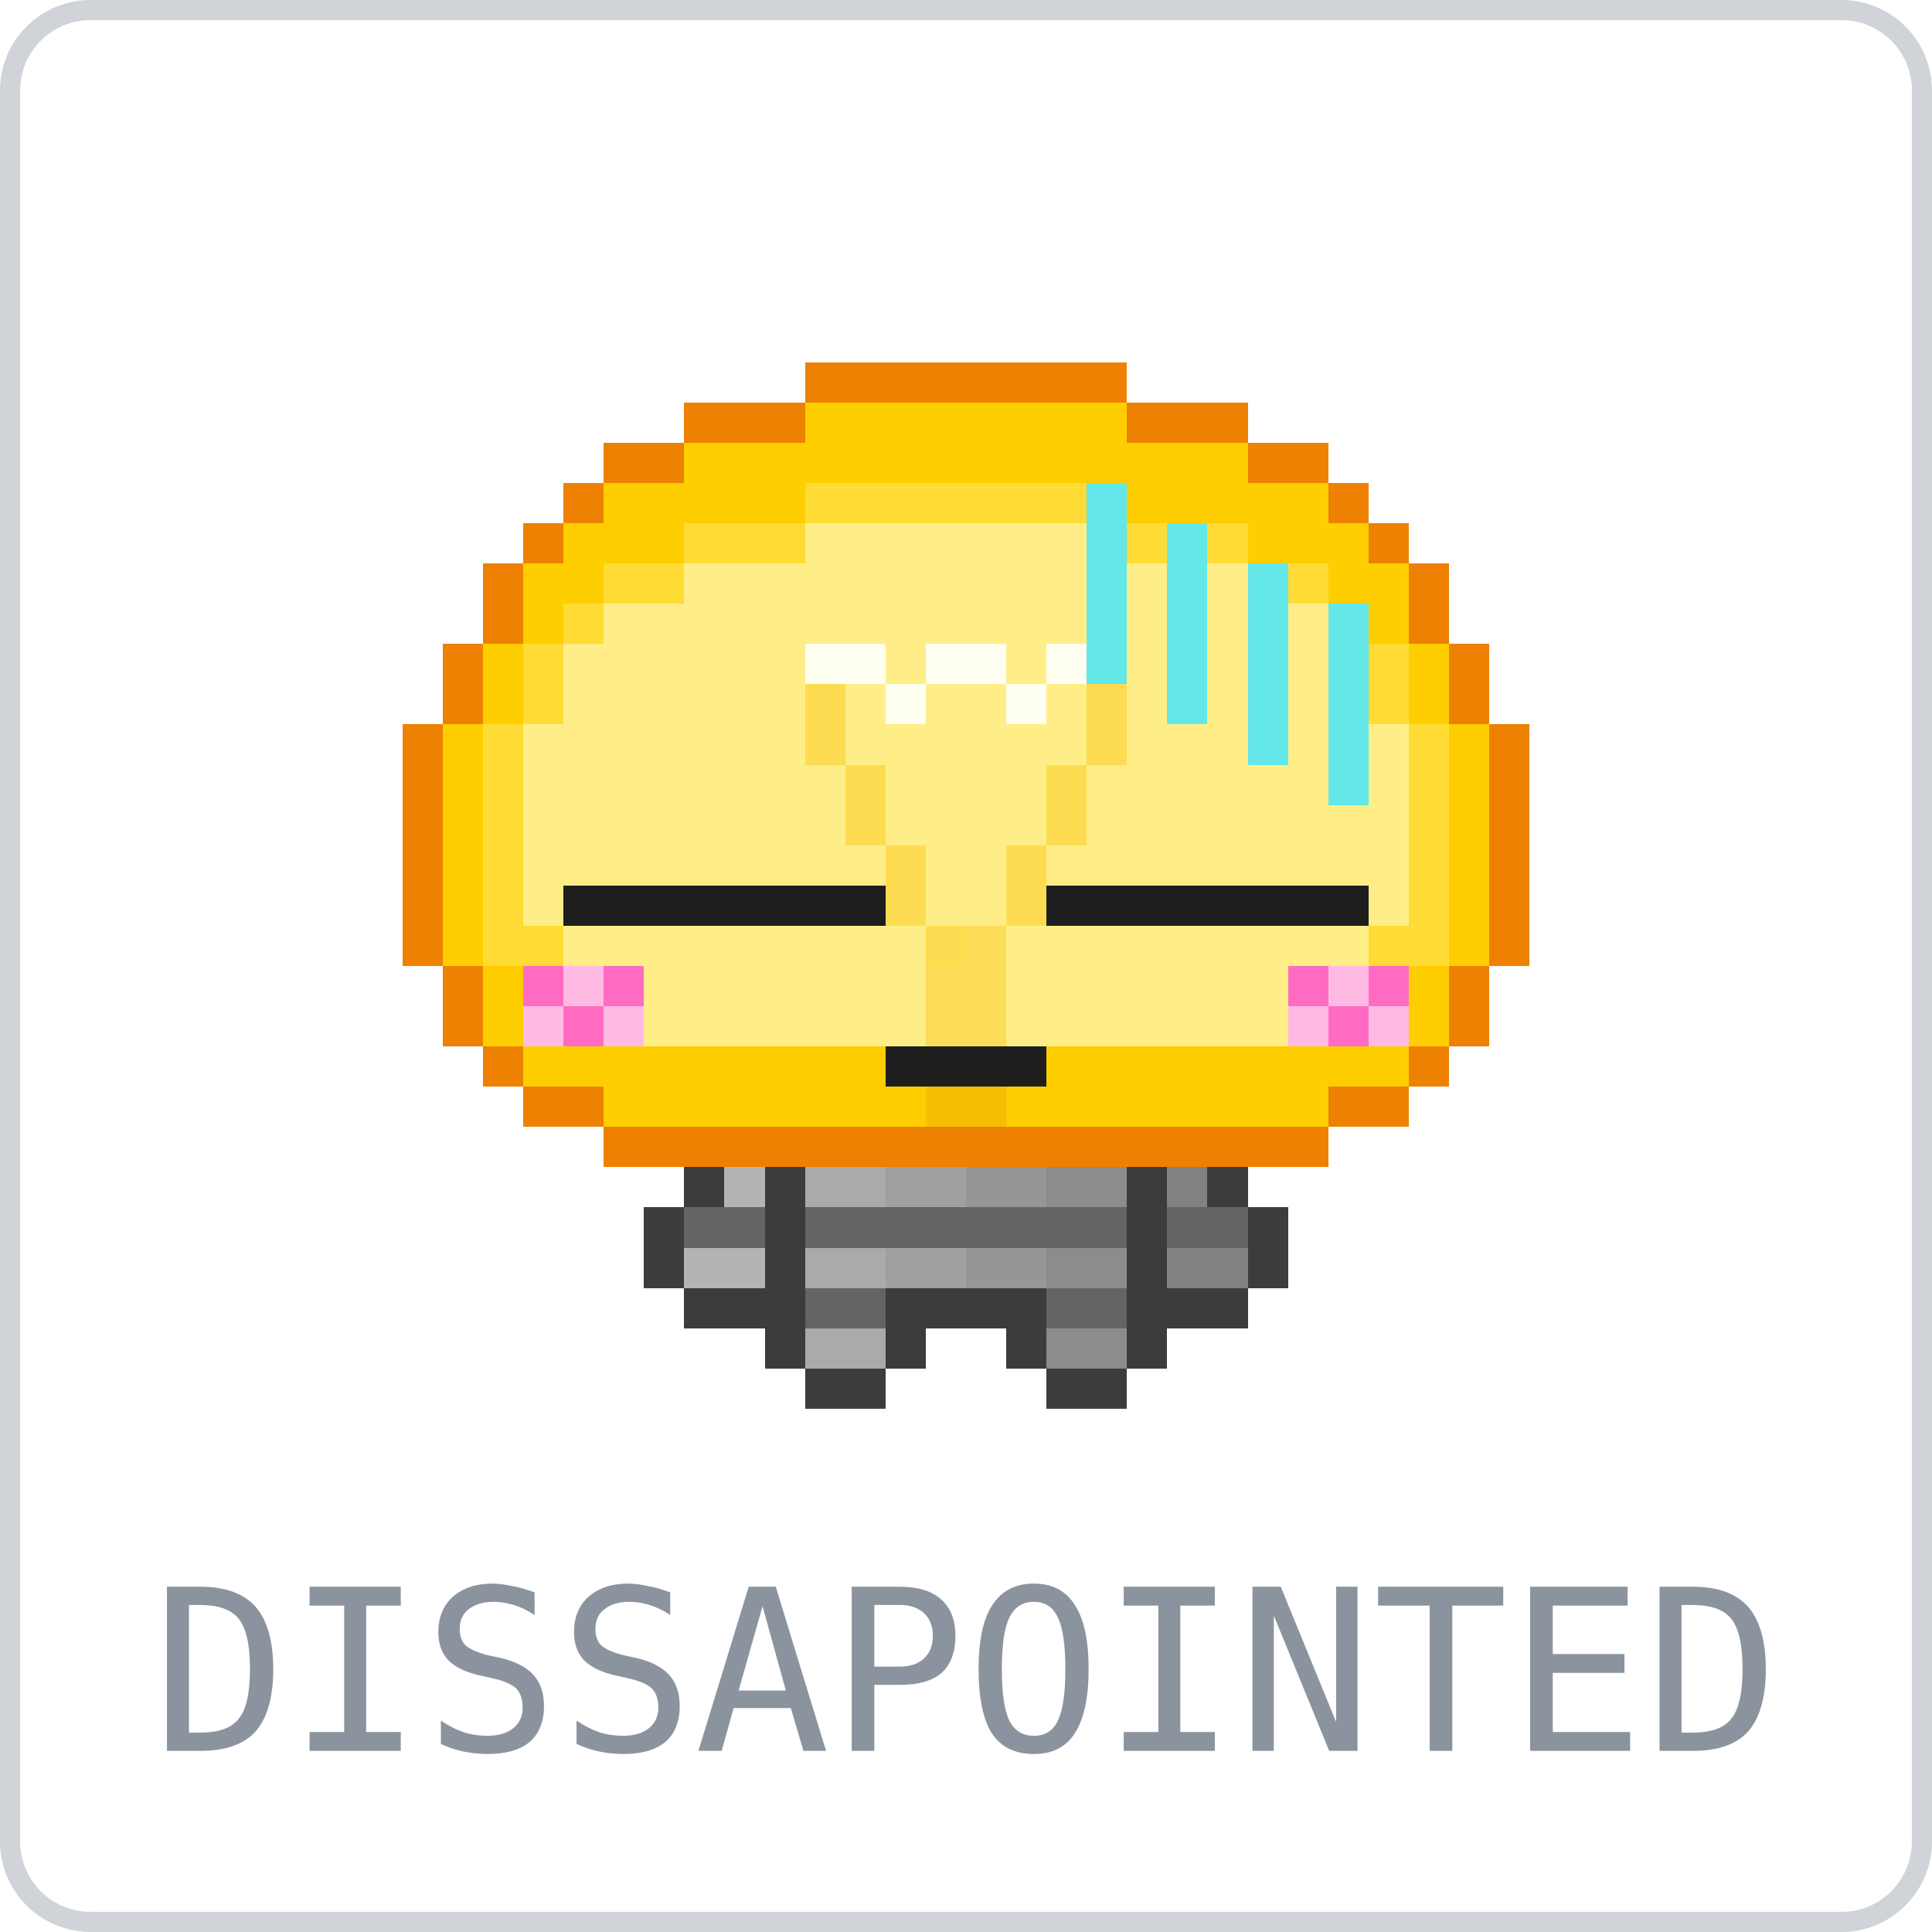
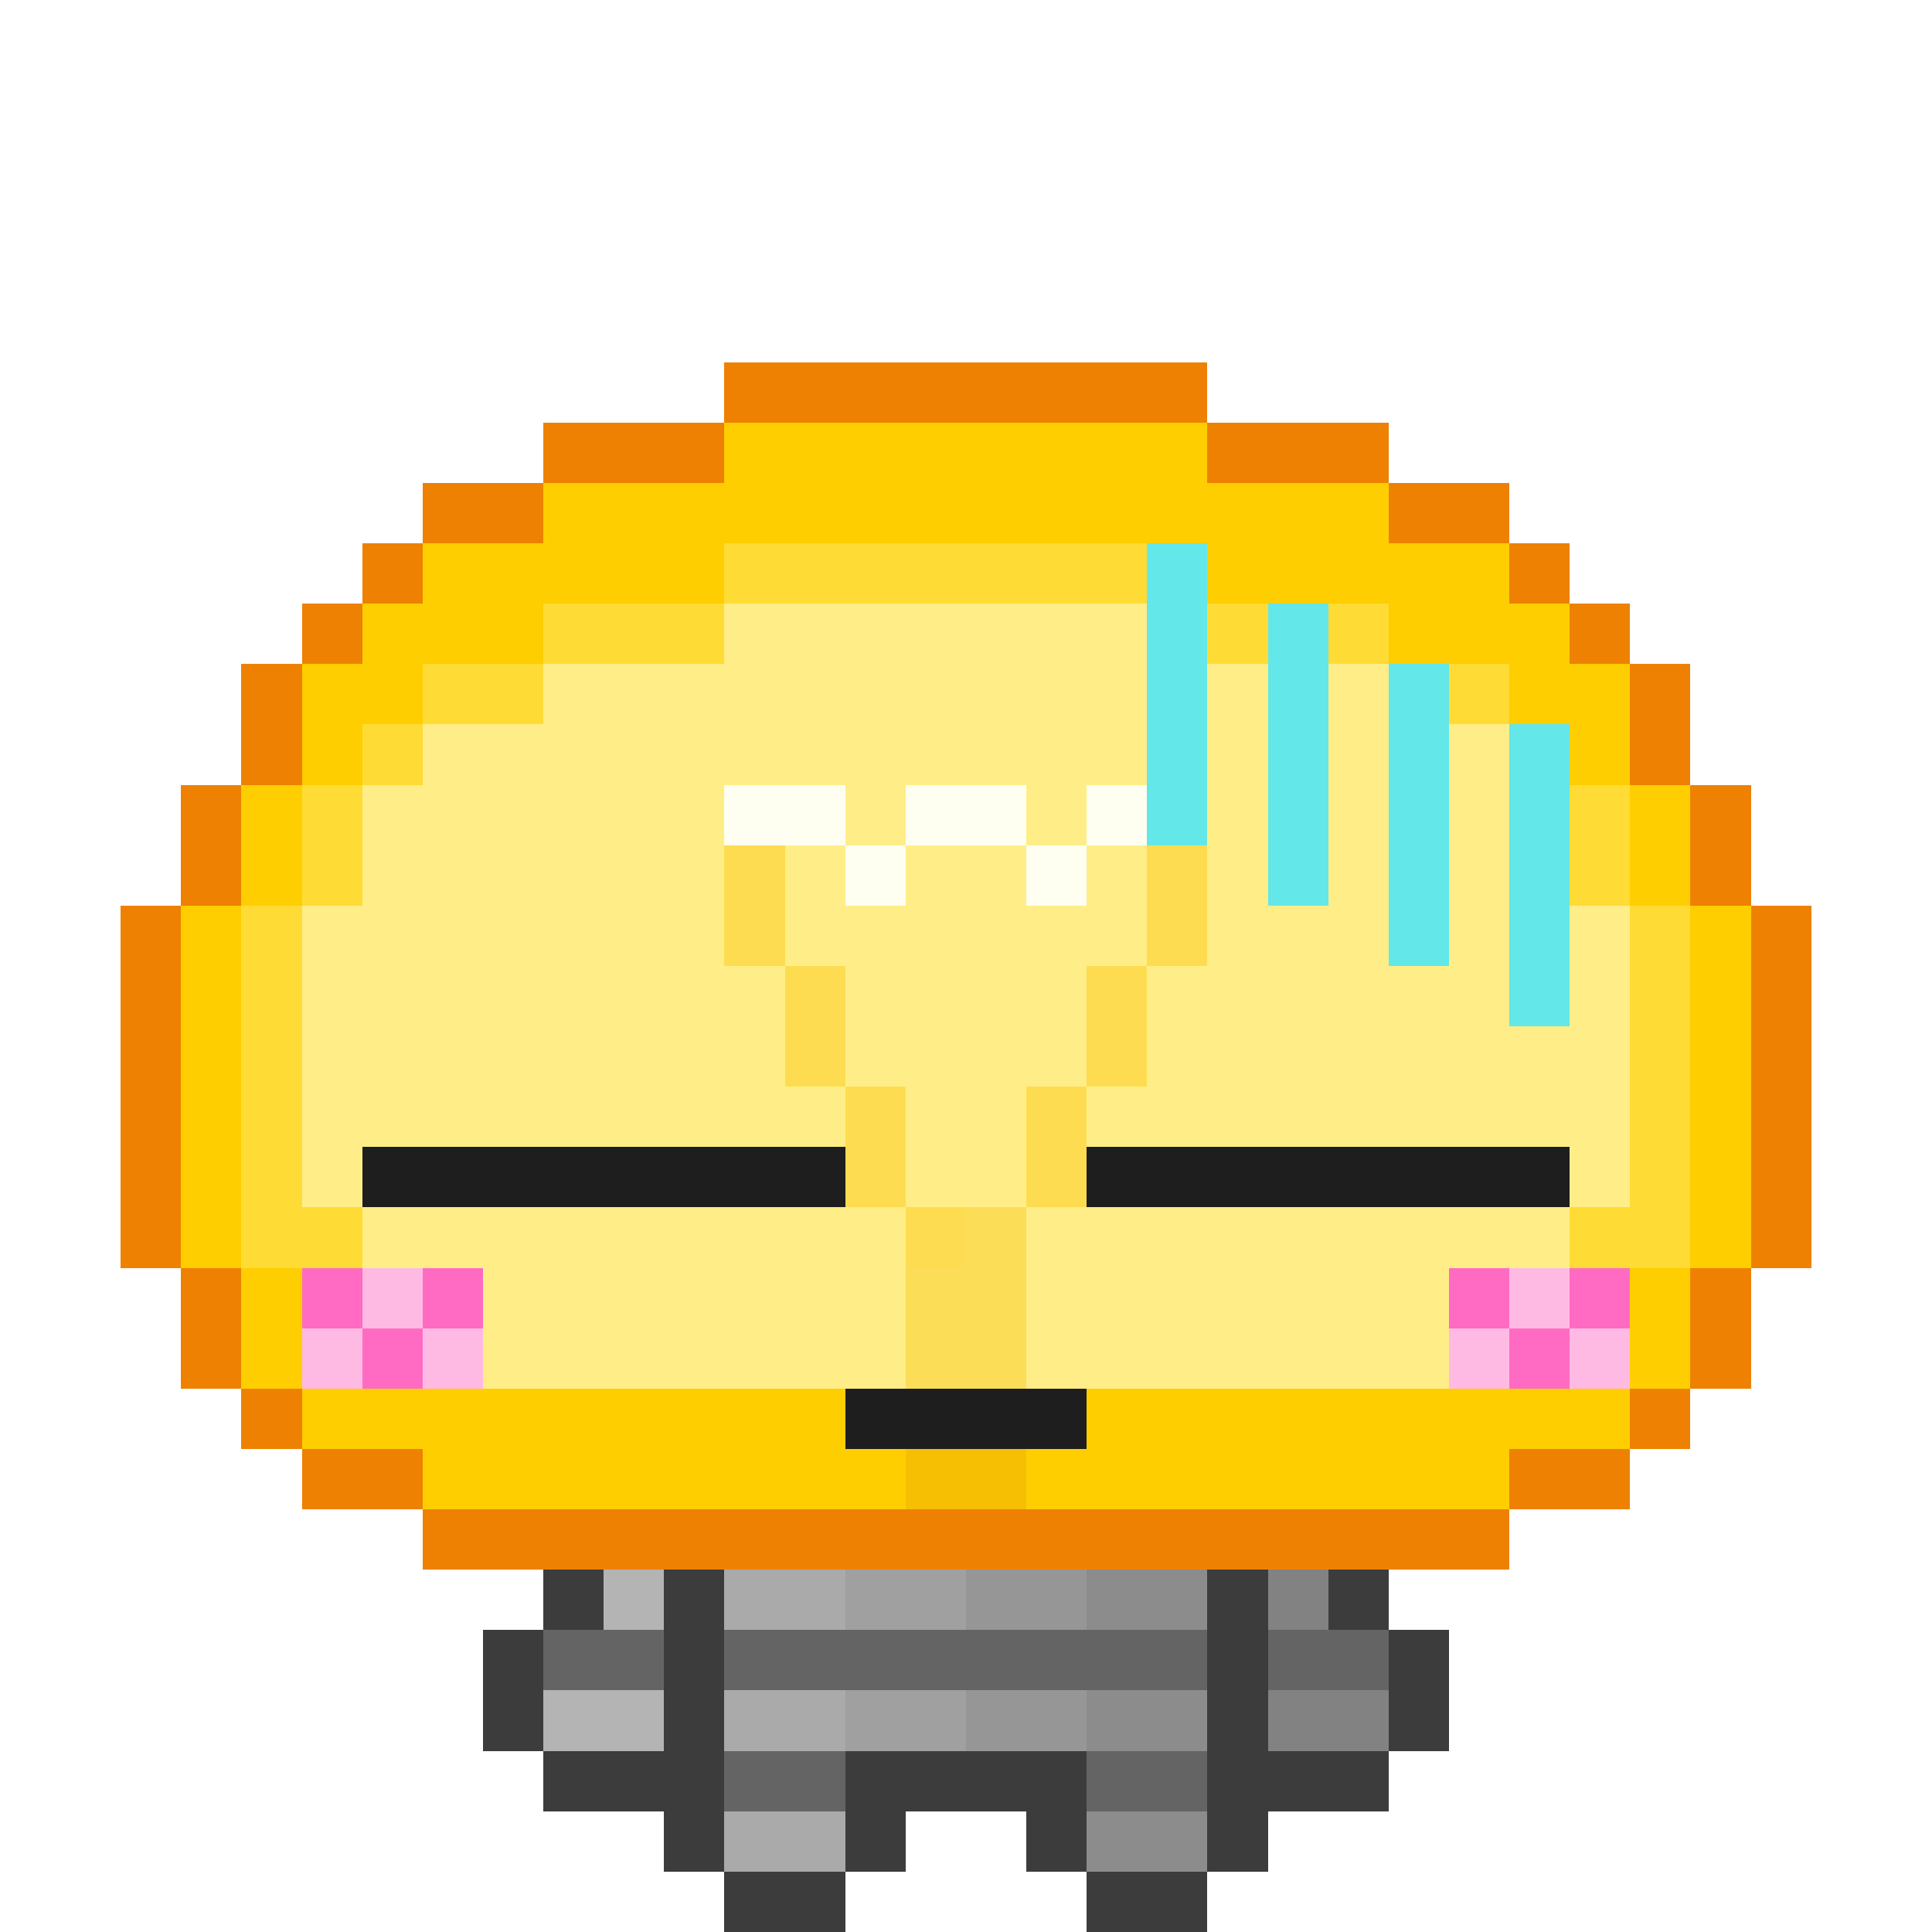
- <svg xmlns="http://www.w3.org/2000/svg" width="48" height="48" viewBox="0 0 48 48">
+ <svg xmlns="http://www.w3.org/2000/svg" width="32" height="32" viewBox="0 0 32 32">
  <defs>
    <clipPath id="frame">
      <rect width="32" height="32" />
    </clipPath>
  </defs>
-   <rect x=".25" y=".25" width="47.5" height="47.5" rx="2" fill="none" stroke="#8B949E" stroke-opacity=".4" stroke-width=".5" />
-   <text x="24.0" y="43.5" text-anchor="middle" font-size="5.6" fill="#8B949E" font-family="ui-monospace, SFMono-Regular, Menlo, Consolas, monospace">DISSAPOINTED</text>
-   <g transform="translate(8 3)" clip-path="url(#frame)" shape-rendering="crispEdges">
+   <g transform="translate(0 0)" clip-path="url(#frame)" shape-rendering="crispEdges">
    <path fill="#FFEE87" d="M12 10h7v1h-7zM9 11h10v1h-10zM20 11h1v1h-1zM22 11h1v1h-1zM7 12h12v1h-12zM20 12h1v1h-1zM22 12h1v1h-1zM24 12h1v1h-1zM6 13h6v1h-6zM14 13h1v1h-1zM17 13h1v1h-1zM20 13h1v1h-1zM22 13h1v1h-1zM24 13h1v1h-1zM6 14h6v1h-6zM13 14h1v1h-1zM15 14h2v1h-2zM18 14h1v1h-1zM20 14h1v1h-1zM22 14h1v1h-1zM24 14h1v1h-1zM5 15h7v1h-7zM13 15h6v1h-6zM20 15h3v1h-3zM24 15h1v1h-1zM26 15h1v1h-1zM5 16h8v1h-8zM14 16h4v1h-4zM19 16h6v1h-6zM26 16h1v1h-1zM5 17h8v1h-8zM14 17h4v1h-4zM19 17h8v1h-8zM5 18h9v1h-9zM15 18h2v1h-2zM18 18h9v1h-9zM5 19h1v1h-1zM15 19h2v1h-2zM26 19h1v1h-1zM6 20h9v1h-9zM17 20h9v1h-9zM8 21h7v1h-7zM17 21h7v1h-7zM8 22h7v1h-7zM17 22h7v1h-7z" />
    <path fill="#EE8101" d="M12 6h8v1h-8zM9 7h3v1h-3zM20 7h3v1h-3zM7 8h2v1h-2zM23 8h2v1h-2zM6 9h1v1h-1zM25 9h1v1h-1zM5 10h1v1h-1zM26 10h1v1h-1zM4 11h1v1h-1zM27 11h1v1h-1zM4 12h1v1h-1zM27 12h1v1h-1zM3 13h1v1h-1zM28 13h1v1h-1zM3 14h1v1h-1zM28 14h1v1h-1zM2 15h1v1h-1zM29 15h1v1h-1zM2 16h1v1h-1zM29 16h1v1h-1zM2 17h1v1h-1zM29 17h1v1h-1zM2 18h1v1h-1zM29 18h1v1h-1zM2 19h1v1h-1zM29 19h1v1h-1zM2 20h1v1h-1zM29 20h1v1h-1zM3 21h1v1h-1zM28 21h1v1h-1zM3 22h1v1h-1zM28 22h1v1h-1zM4 23h1v1h-1zM27 23h1v1h-1zM5 24h2v1h-2zM25 24h2v1h-2zM7 25h18v1h-18z" />
    <path fill="#FECE01" d="M12 7h8v1h-8zM9 8h14v1h-14zM7 9h5v1h-5zM20 9h5v1h-5zM6 10h3v1h-3zM23 10h3v1h-3zM5 11h2v1h-2zM25 11h2v1h-2zM5 12h1v1h-1zM26 12h1v1h-1zM4 13h1v1h-1zM27 13h1v1h-1zM4 14h1v1h-1zM27 14h1v1h-1zM3 15h1v1h-1zM28 15h1v1h-1zM3 16h1v1h-1zM28 16h1v1h-1zM3 17h1v1h-1zM28 17h1v1h-1zM3 18h1v1h-1zM28 18h1v1h-1zM3 19h1v1h-1zM28 19h1v1h-1zM3 20h1v1h-1zM28 20h1v1h-1zM4 21h1v1h-1zM27 21h1v1h-1zM4 22h1v1h-1zM27 22h1v1h-1zM5 23h9v1h-9zM18 23h9v1h-9zM7 24h8v1h-8zM17 24h8v1h-8z" />
    <path fill="#FFDB35" d="M12 9h7v1h-7zM9 10h3v1h-3zM20 10h1v1h-1zM22 10h1v1h-1zM7 11h2v1h-2zM24 11h1v1h-1zM6 12h1v1h-1zM5 13h1v1h-1zM26 13h1v1h-1zM5 14h1v1h-1zM26 14h1v1h-1zM4 15h1v1h-1zM27 15h1v1h-1zM4 16h1v1h-1zM27 16h1v1h-1zM4 17h1v1h-1zM27 17h1v1h-1zM4 18h1v1h-1zM27 18h1v1h-1zM4 19h1v1h-1zM27 19h1v1h-1zM4 20h2v1h-2zM26 20h2v1h-2z" />
    <path fill="#3C3C3C" d="M9 26h1v1h-1zM11 26h1v1h-1zM20 26h1v1h-1zM22 26h1v1h-1zM8 27h1v1h-1zM11 27h1v1h-1zM20 27h1v1h-1zM23 27h1v1h-1zM8 28h1v1h-1zM11 28h1v1h-1zM20 28h1v1h-1zM23 28h1v1h-1zM9 29h3v1h-3zM14 29h4v1h-4zM20 29h3v1h-3zM11 30h1v1h-1zM14 30h1v1h-1zM17 30h1v1h-1zM20 30h1v1h-1zM12 31h2v1h-2zM18 31h2v1h-2z" />
    <path fill="#64E7E9" d="M19 9h1v1h-1zM19 10h1v1h-1zM21 10h1v1h-1zM19 11h1v1h-1zM21 11h1v1h-1zM23 11h1v1h-1zM19 12h1v1h-1zM21 12h1v1h-1zM23 12h1v1h-1zM25 12h1v1h-1zM19 13h1v1h-1zM21 13h1v1h-1zM23 13h1v1h-1zM25 13h1v1h-1zM21 14h1v1h-1zM23 14h1v1h-1zM25 14h1v1h-1zM23 15h1v1h-1zM25 15h1v1h-1zM25 16h1v1h-1z" />
    <path fill="#FEDC51" d="M12 14h1v1h-1zM19 14h1v1h-1zM12 15h1v1h-1zM19 15h1v1h-1zM13 16h1v1h-1zM18 16h1v1h-1zM13 17h1v1h-1zM18 17h1v1h-1zM14 18h1v1h-1zM17 18h1v1h-1zM14 19h1v1h-1zM17 19h1v1h-1zM15 20h1v1h-1z" />
    <path fill="#FF6BC3" d="M5 21h1v1h-1zM7 21h1v1h-1zM24 21h1v1h-1zM26 21h1v1h-1zM6 22h1v1h-1zM25 22h1v1h-1z" />
    <path fill="#FFBAE3" d="M6 21h1v1h-1zM25 21h1v1h-1zM5 22h1v1h-1zM7 22h1v1h-1zM24 22h1v1h-1zM26 22h1v1h-1z" />
    <path fill="#FEFEF1" d="M12 13h2v1h-2zM15 13h2v1h-2zM18 13h1v1h-1zM14 14h1v1h-1zM17 14h1v1h-1z" />
    <path fill="#646464" d="M9 27h2v1h-2zM12 27h8v1h-8zM21 27h2v1h-2zM12 29h2v1h-2zM18 29h2v1h-2z" />
    <path fill="#1E1E1E" d="M6 19h8v1h-8zM18 19h8v1h-8zM14 23h4v1h-4z" />
    <path fill="#FCDD58" d="M16 20h1v1h-1zM15 21h2v1h-2zM15 22h2v1h-2z" />
    <path fill="#AAAAAA" d="M12 26h2v1h-2zM12 28h2v1h-2zM12 30h2v1h-2z" />
    <path fill="#8C8C8C" d="M18 26h2v1h-2zM18 28h2v1h-2zM18 30h2v1h-2z" />
    <path fill="#B4B4B4" d="M10 26h1v1h-1zM9 28h2v1h-2z" />
    <path fill="#A0A0A0" d="M14 26h2v1h-2zM14 28h2v1h-2z" />
    <path fill="#969696" d="M16 26h2v1h-2zM16 28h2v1h-2z" />
    <path fill="#828282" d="M21 26h1v1h-1zM21 28h2v1h-2z" />
    <path fill="#F7BF03" d="M15 24h2v1h-2z" />
  </g>
</svg>
